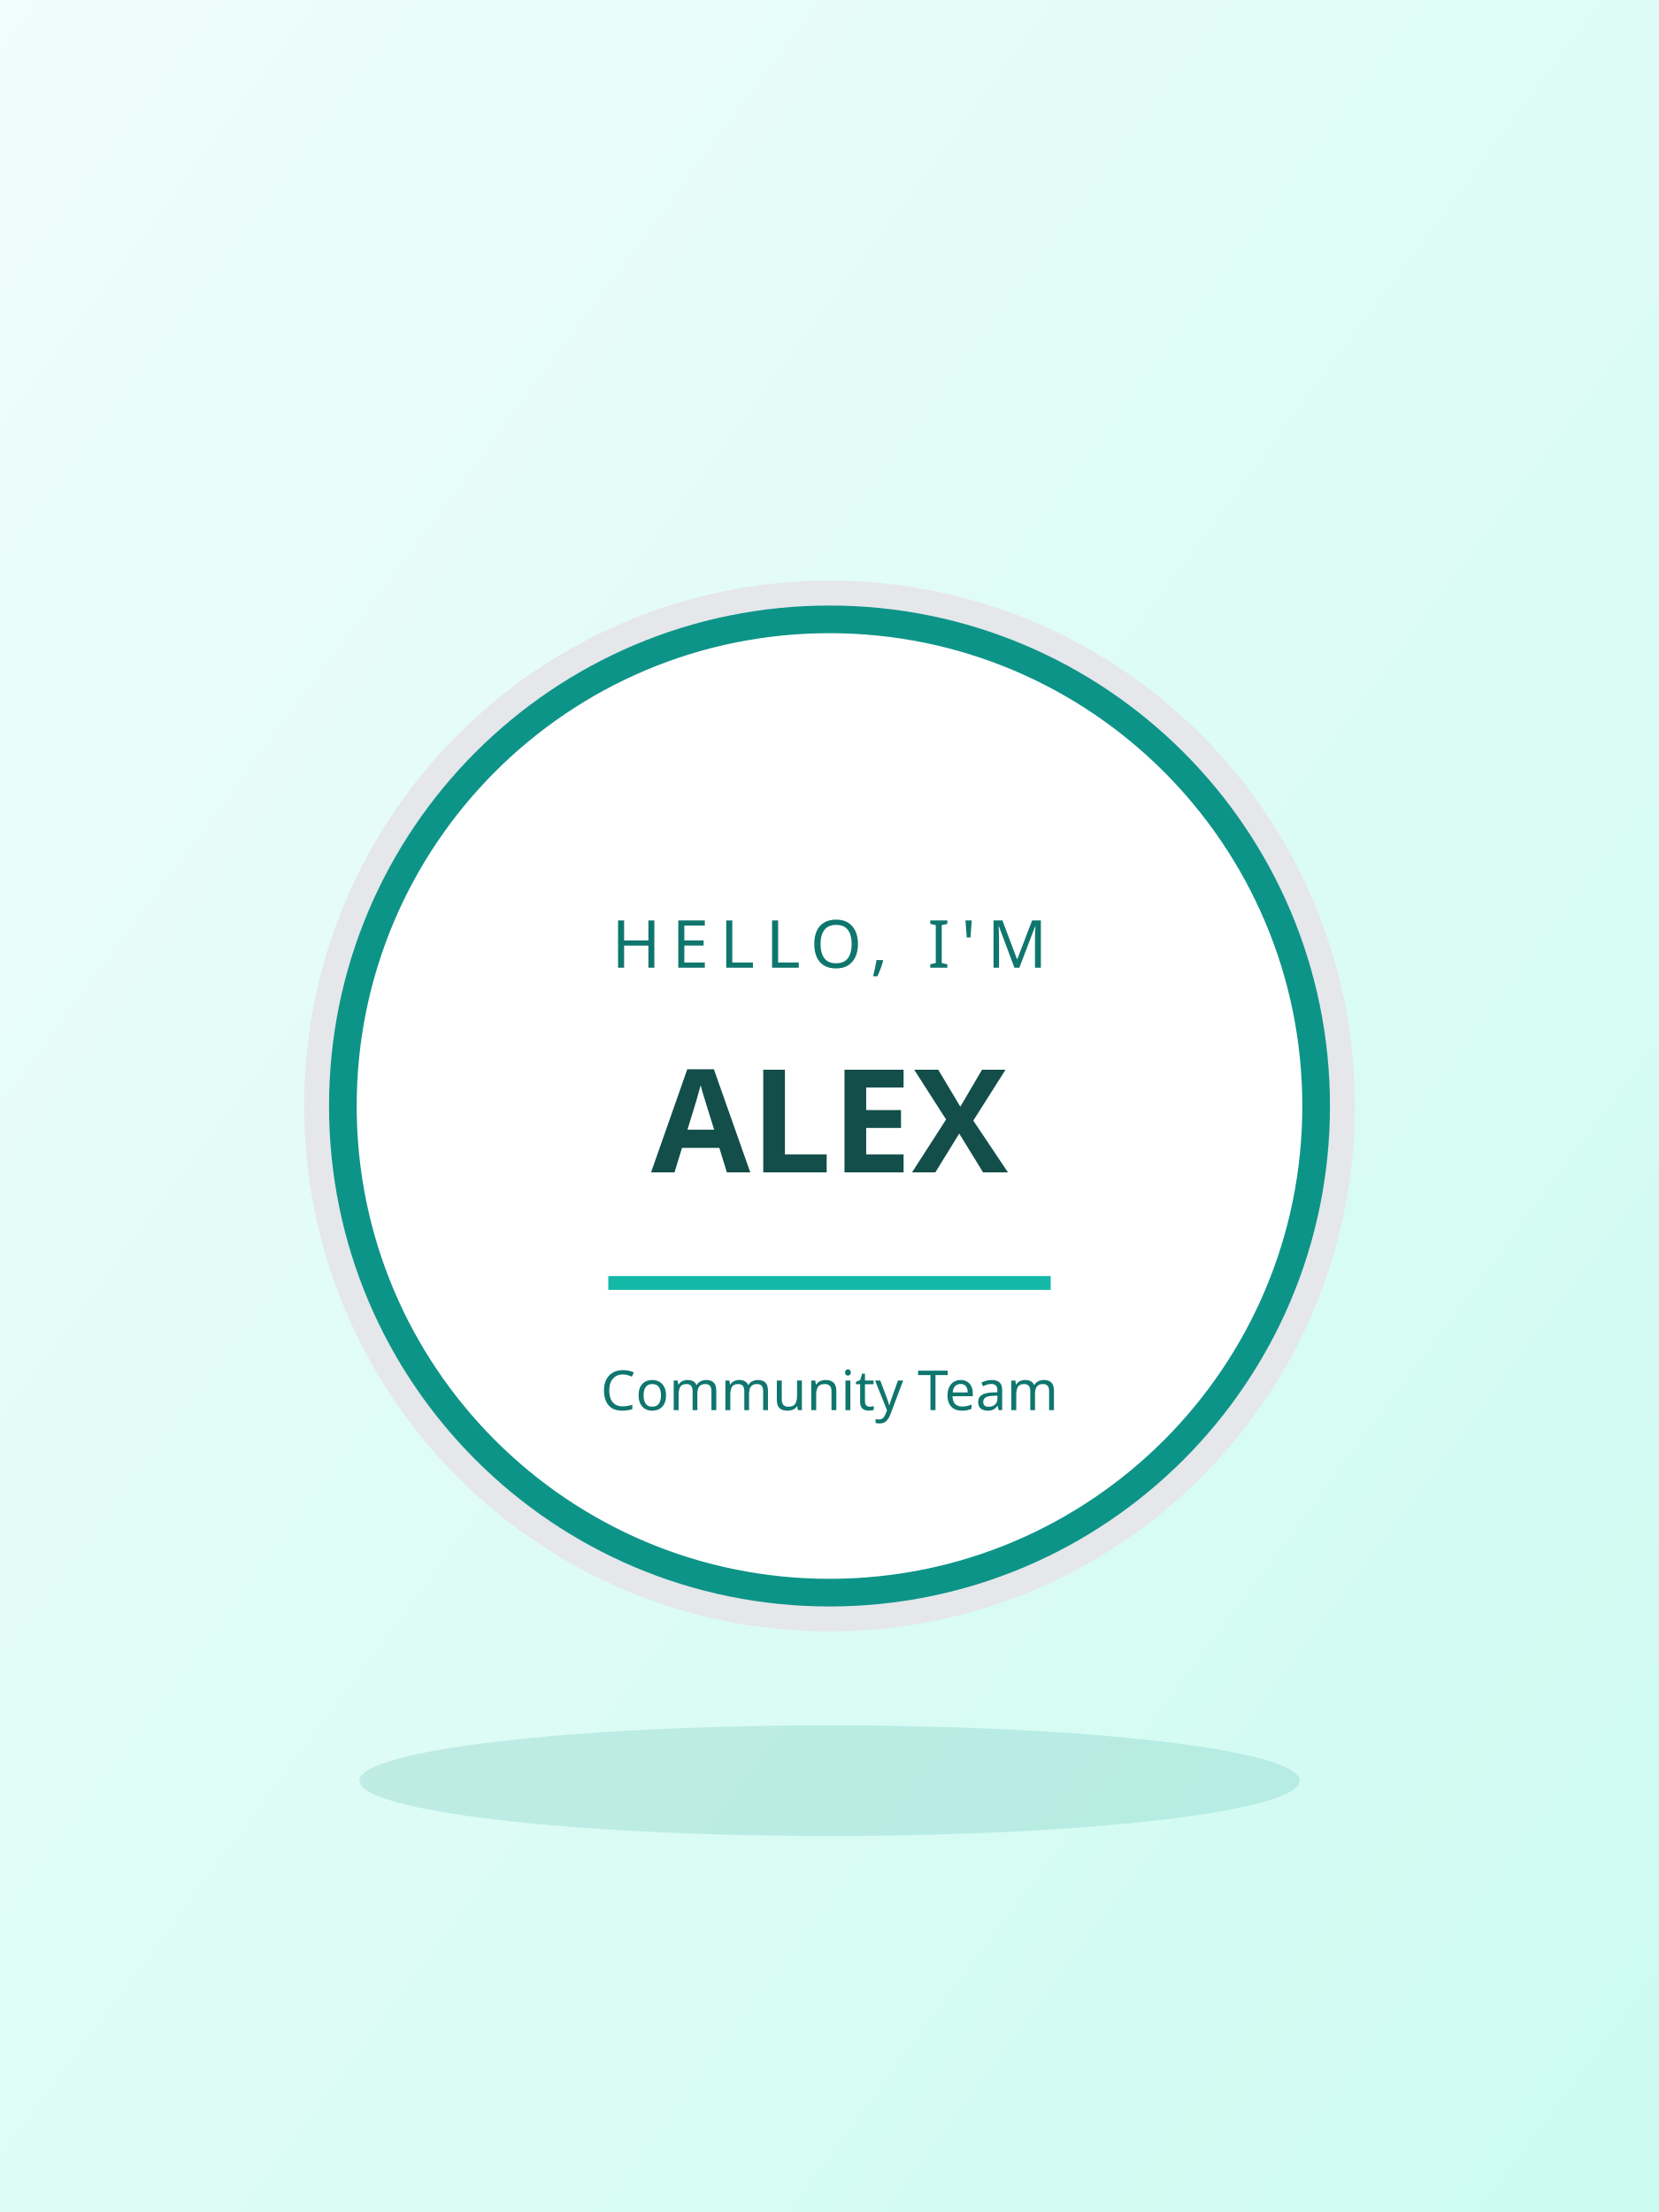
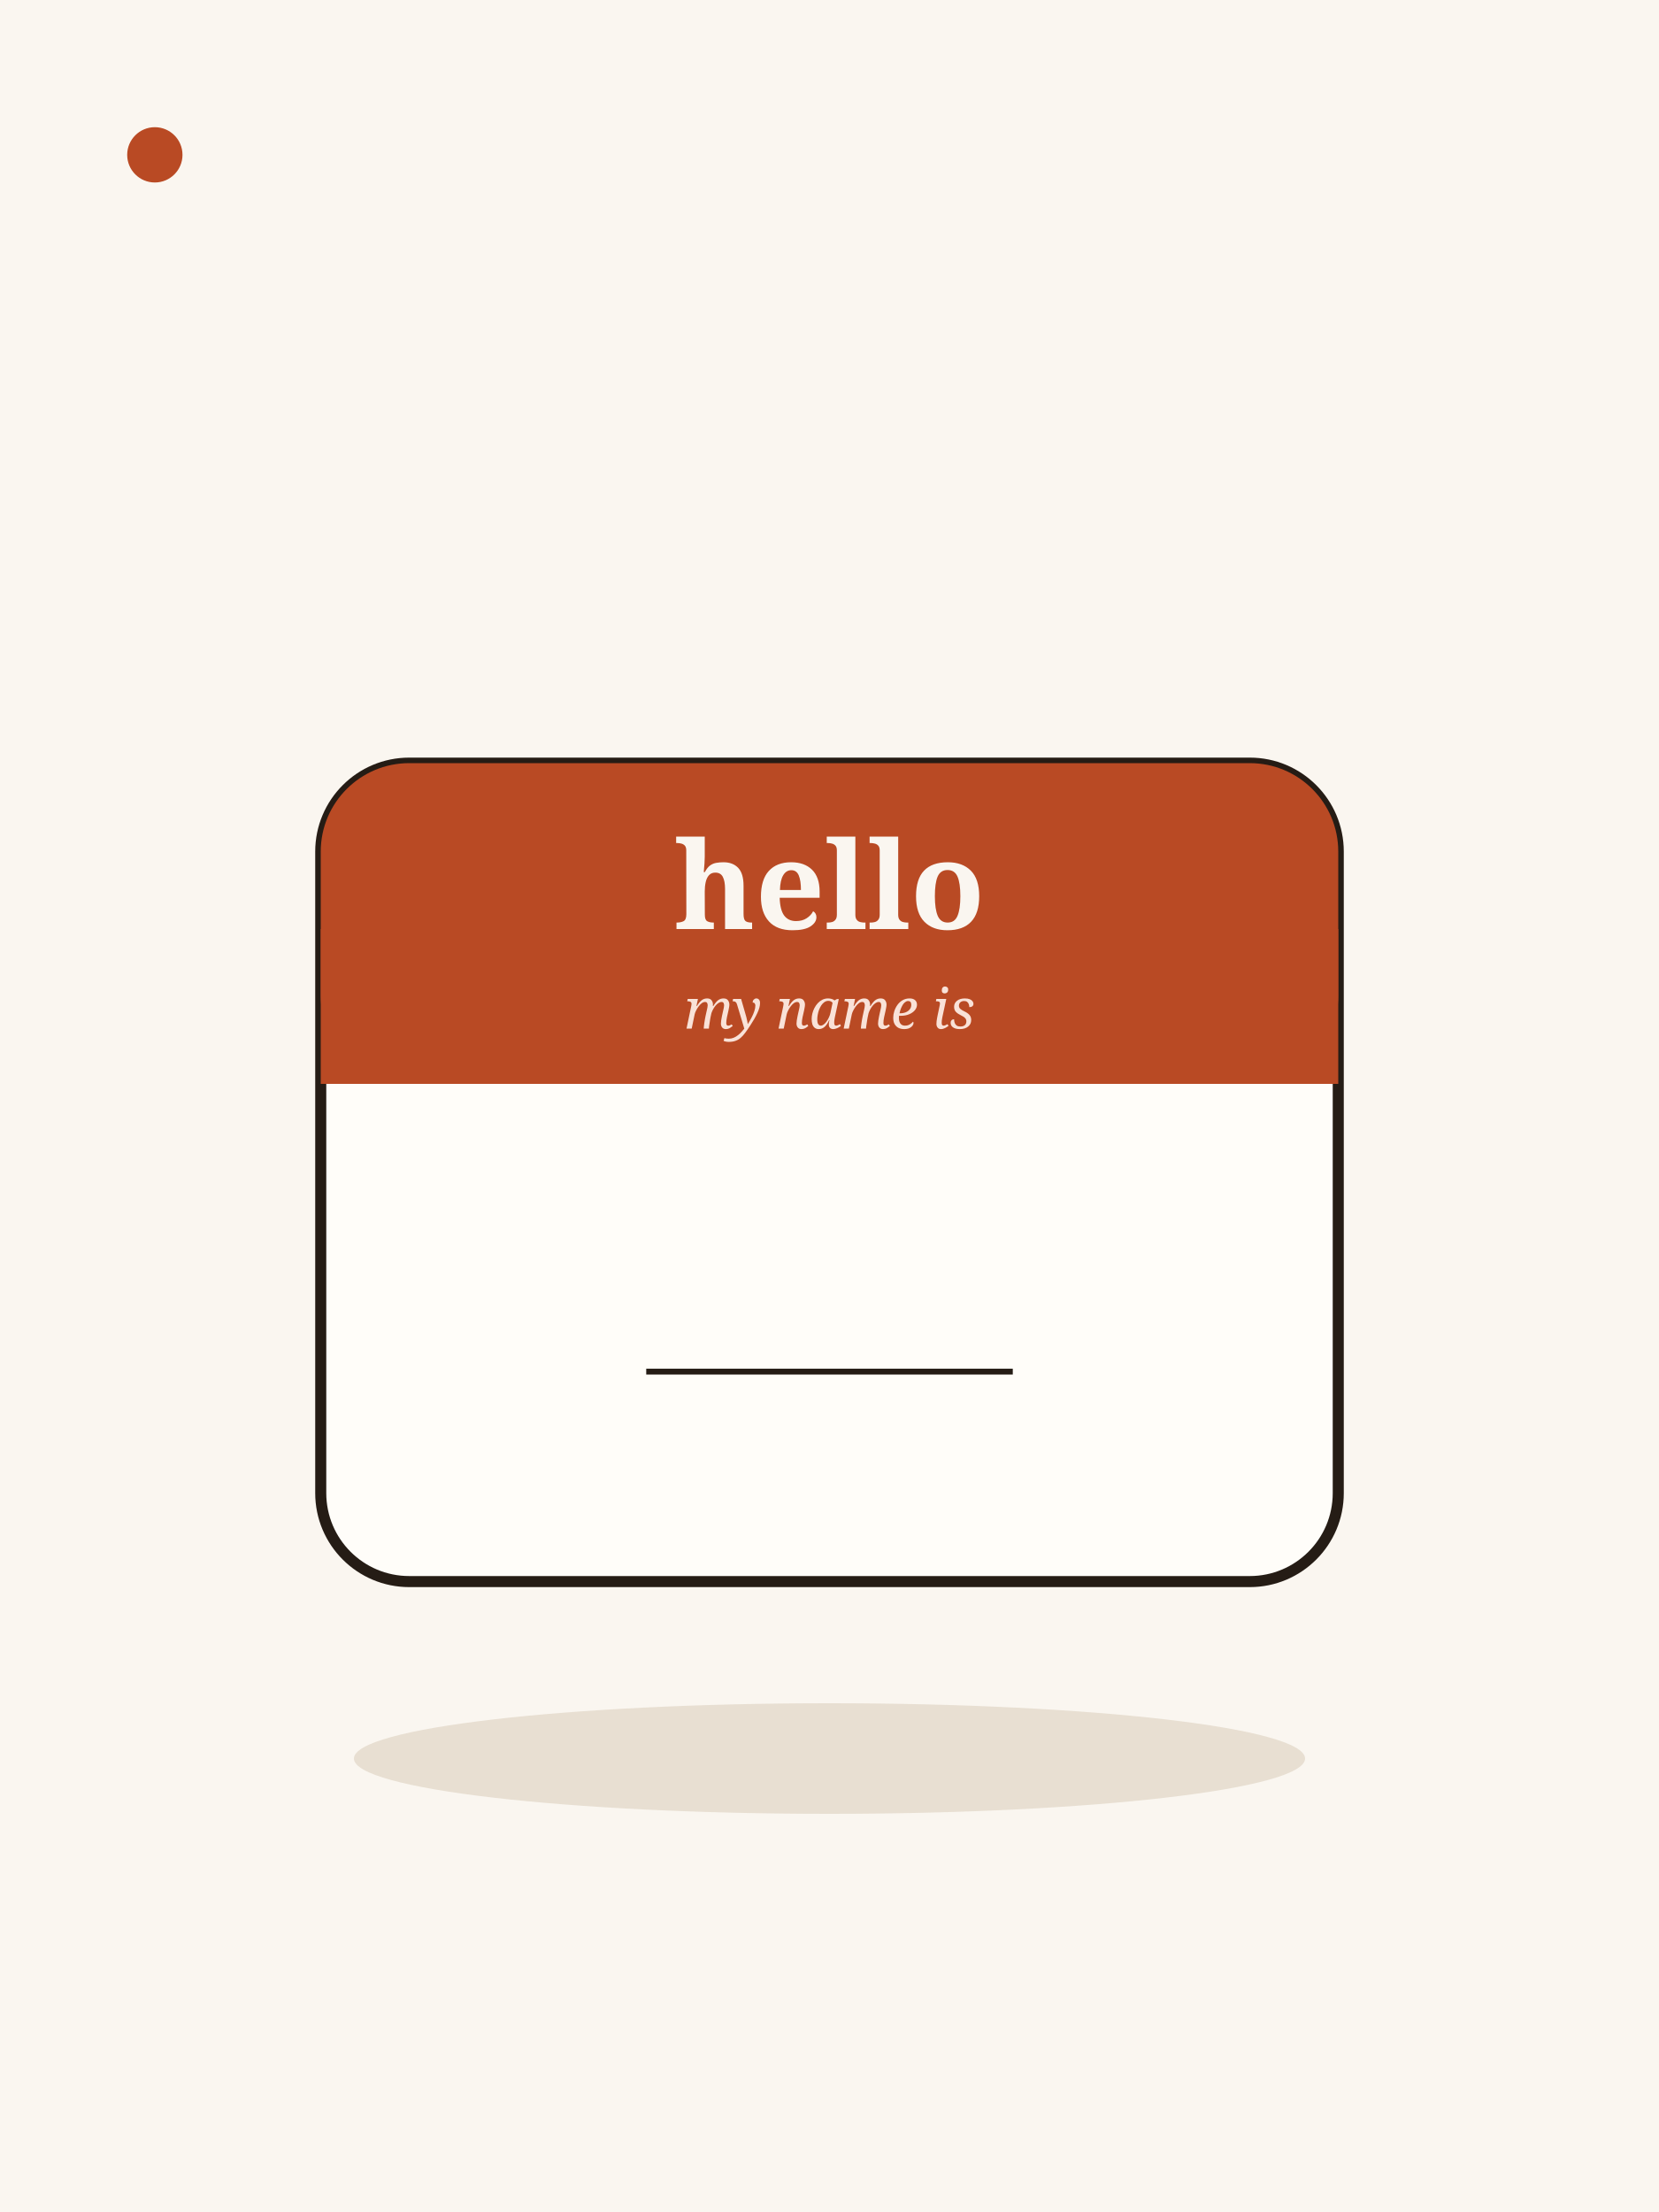
<svg xmlns="http://www.w3.org/2000/svg" viewBox="0 0 300 400" fill="none">
-   <defs>
-     <linearGradient id="bg" x1="0" y1="0" x2="1" y2="1">
-       <stop offset="0" stop-color="#F0FDFA" />
-       <stop offset="1" stop-color="#CCFBF1" />
-     </linearGradient>
-   </defs>
-   <rect width="300" height="400" fill="url(#bg)" />
-   <circle cx="150" cy="200" r="95" fill="#E5E7EB" />
-   <circle cx="150" cy="200" r="88" fill="#fff" />
-   <circle cx="150" cy="200" r="88" fill="none" stroke="#0D9488" stroke-width="5" />
-   <text x="150" y="175" text-anchor="middle" font-family="system-ui" font-size="12" letter-spacing="2" fill="#0F766E">HELLO, I'M</text>
-   <text x="150" y="212" text-anchor="middle" font-family="system-ui" font-size="26" font-weight="800" fill="#134E4A">ALEX</text>
-   <line x1="110" y1="232" x2="190" y2="232" stroke="#14B8A6" stroke-width="2.5" />
-   <text x="150" y="255" text-anchor="middle" font-family="system-ui" font-size="10" fill="#0F766E">Community Team</text>
-   <ellipse cx="150" cy="322" rx="85" ry="10" fill="#0D9488" opacity="0.15" />
+   <rect width="300" height="400" fill="#faf6f0" />
+   <circle cx="28" cy="28" r="5" fill="#b94a24" />
+   <ellipse cx="150" cy="318" rx="86" ry="10" fill="#d2c3ad" opacity="0.45" />
+   <rect x="58" y="138" width="184" height="148" rx="16" fill="#fffdf9" stroke="#251c15" stroke-width="2" />
+   <rect x="58" y="138" width="184" height="58" rx="16" fill="#b94a24" />
+   <rect x="58" y="168" width="184" height="28" fill="#b94a24" />
+   <text x="150" y="168" text-anchor="middle" font-family="Georgia, serif" font-size="22" font-weight="700" fill="#faf6f0">hello</text>
+   <text x="150" y="186" text-anchor="middle" font-family="Georgia, serif" font-size="10" font-style="italic" fill="#f9e2d8">my name is</text>
+   <text x="150" y="246" text-anchor="middle" font-family="Georgia, serif" font-size="18" fill="#251c15">________</text>
</svg>
